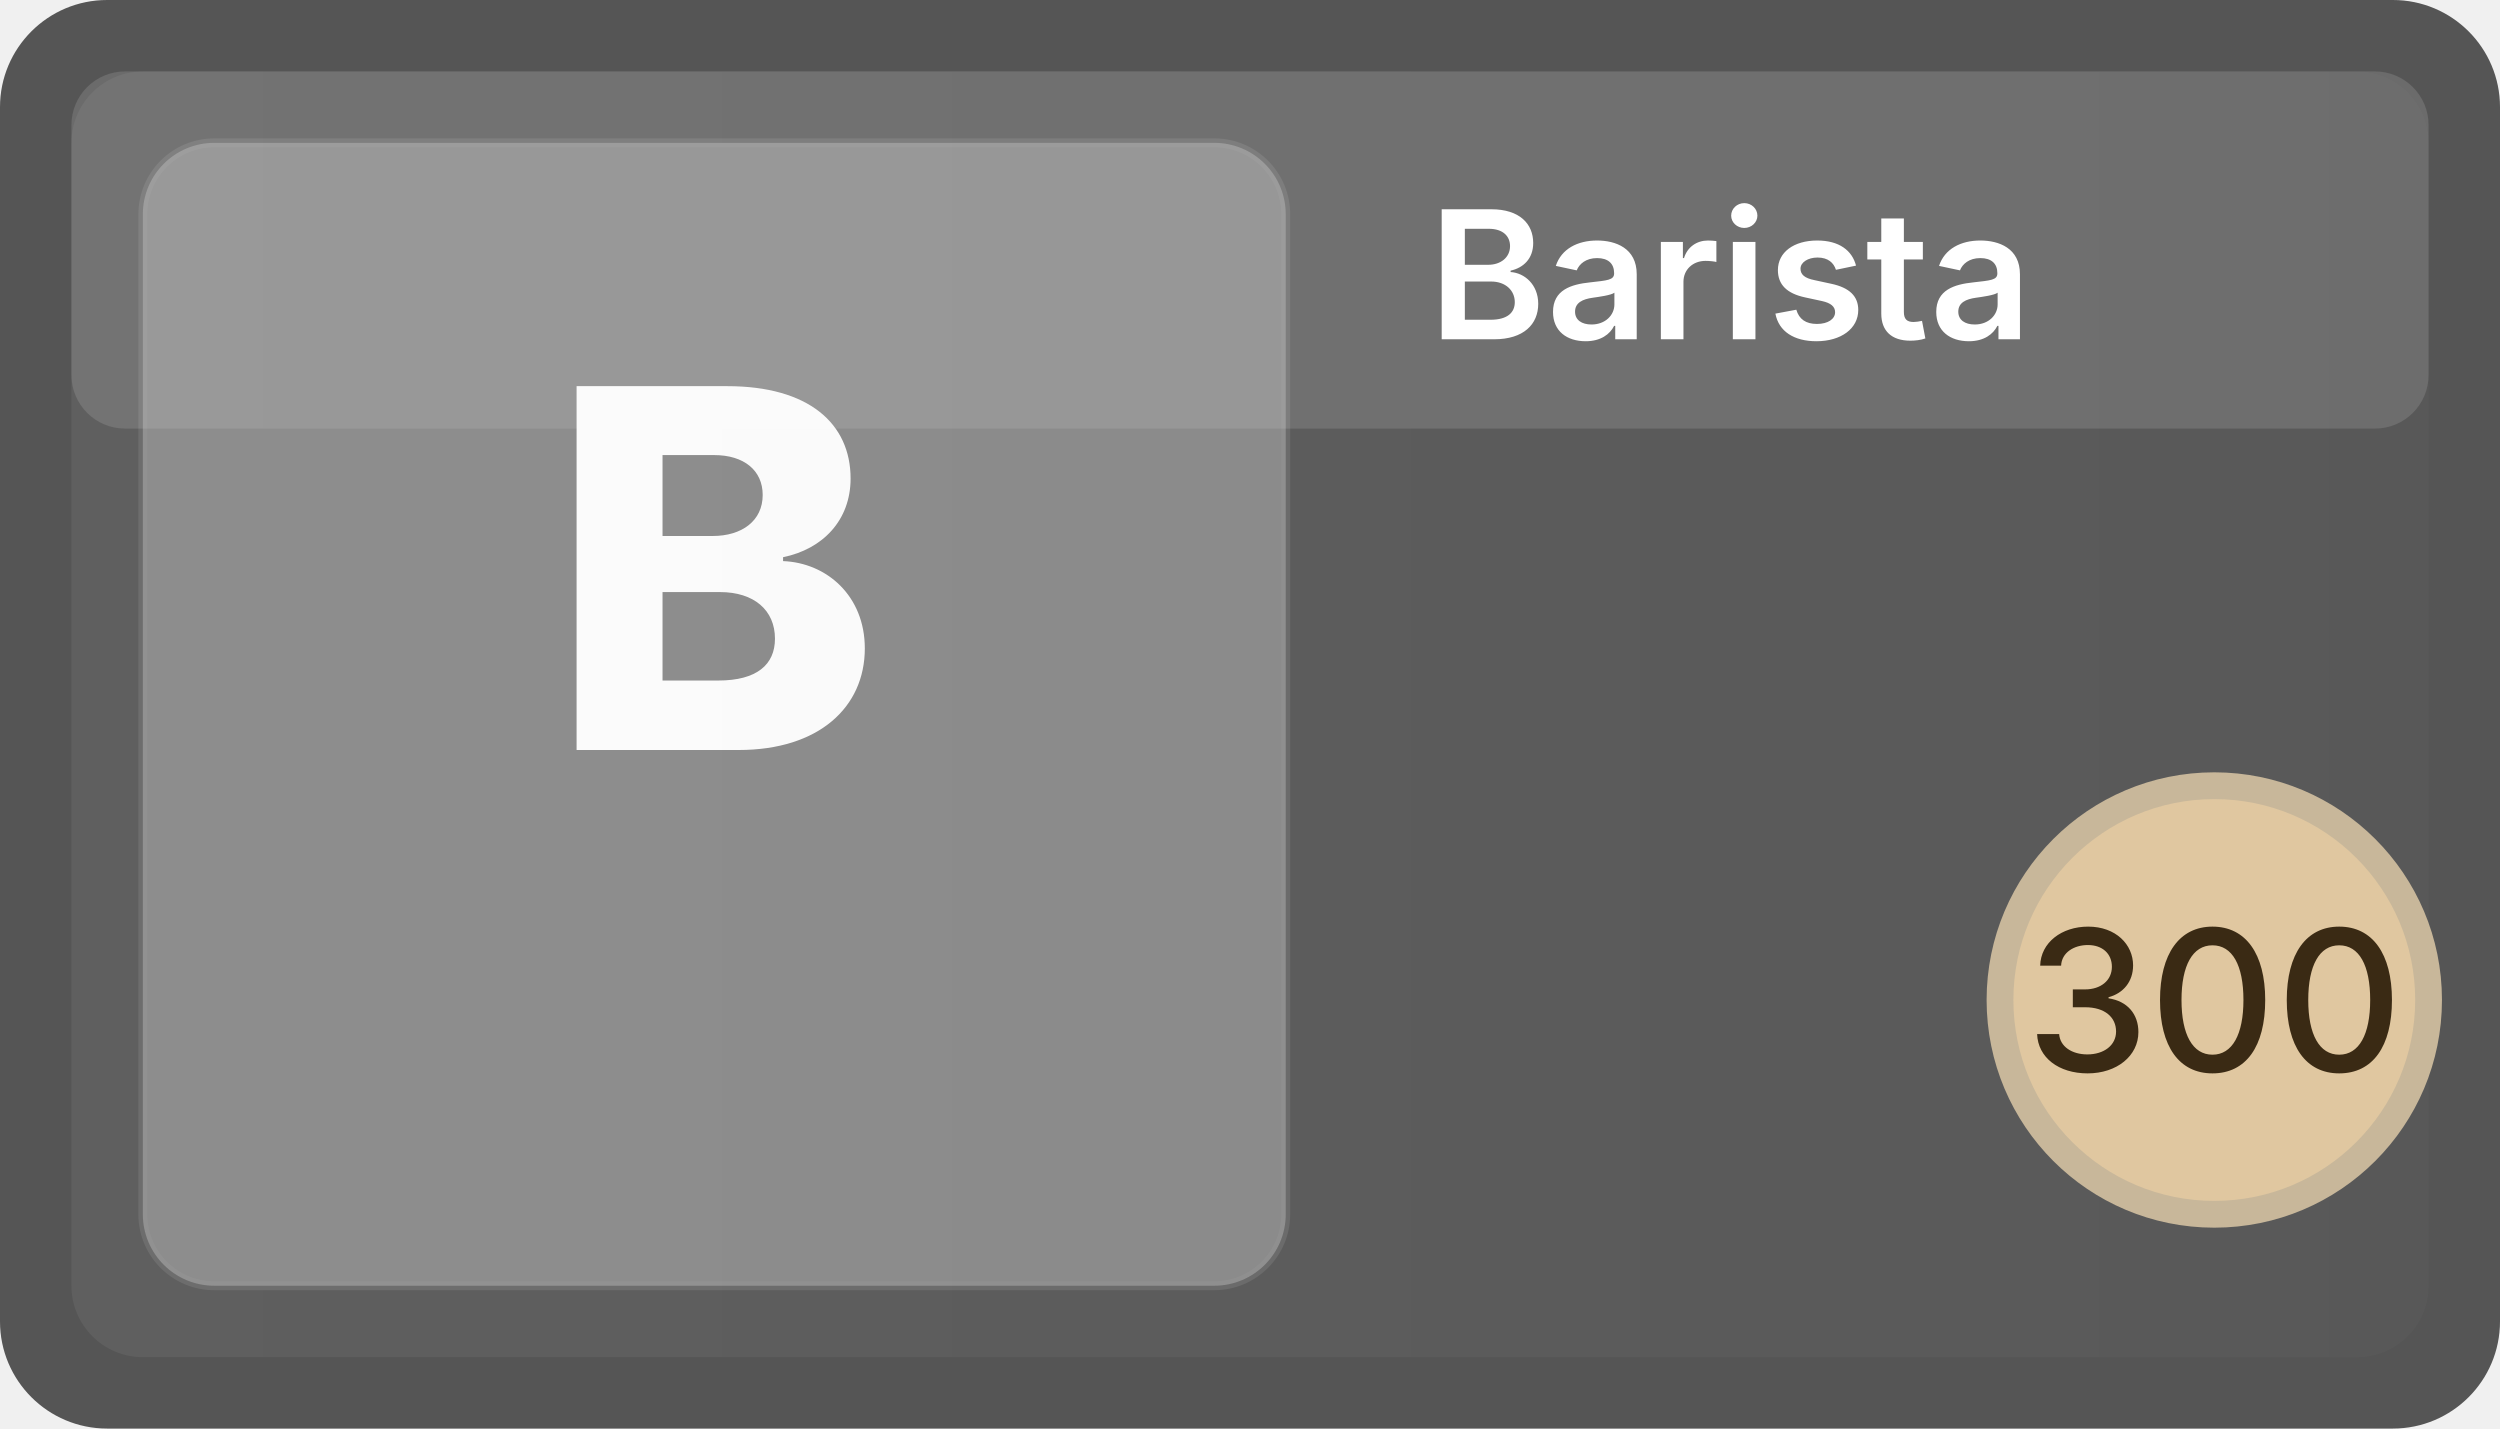
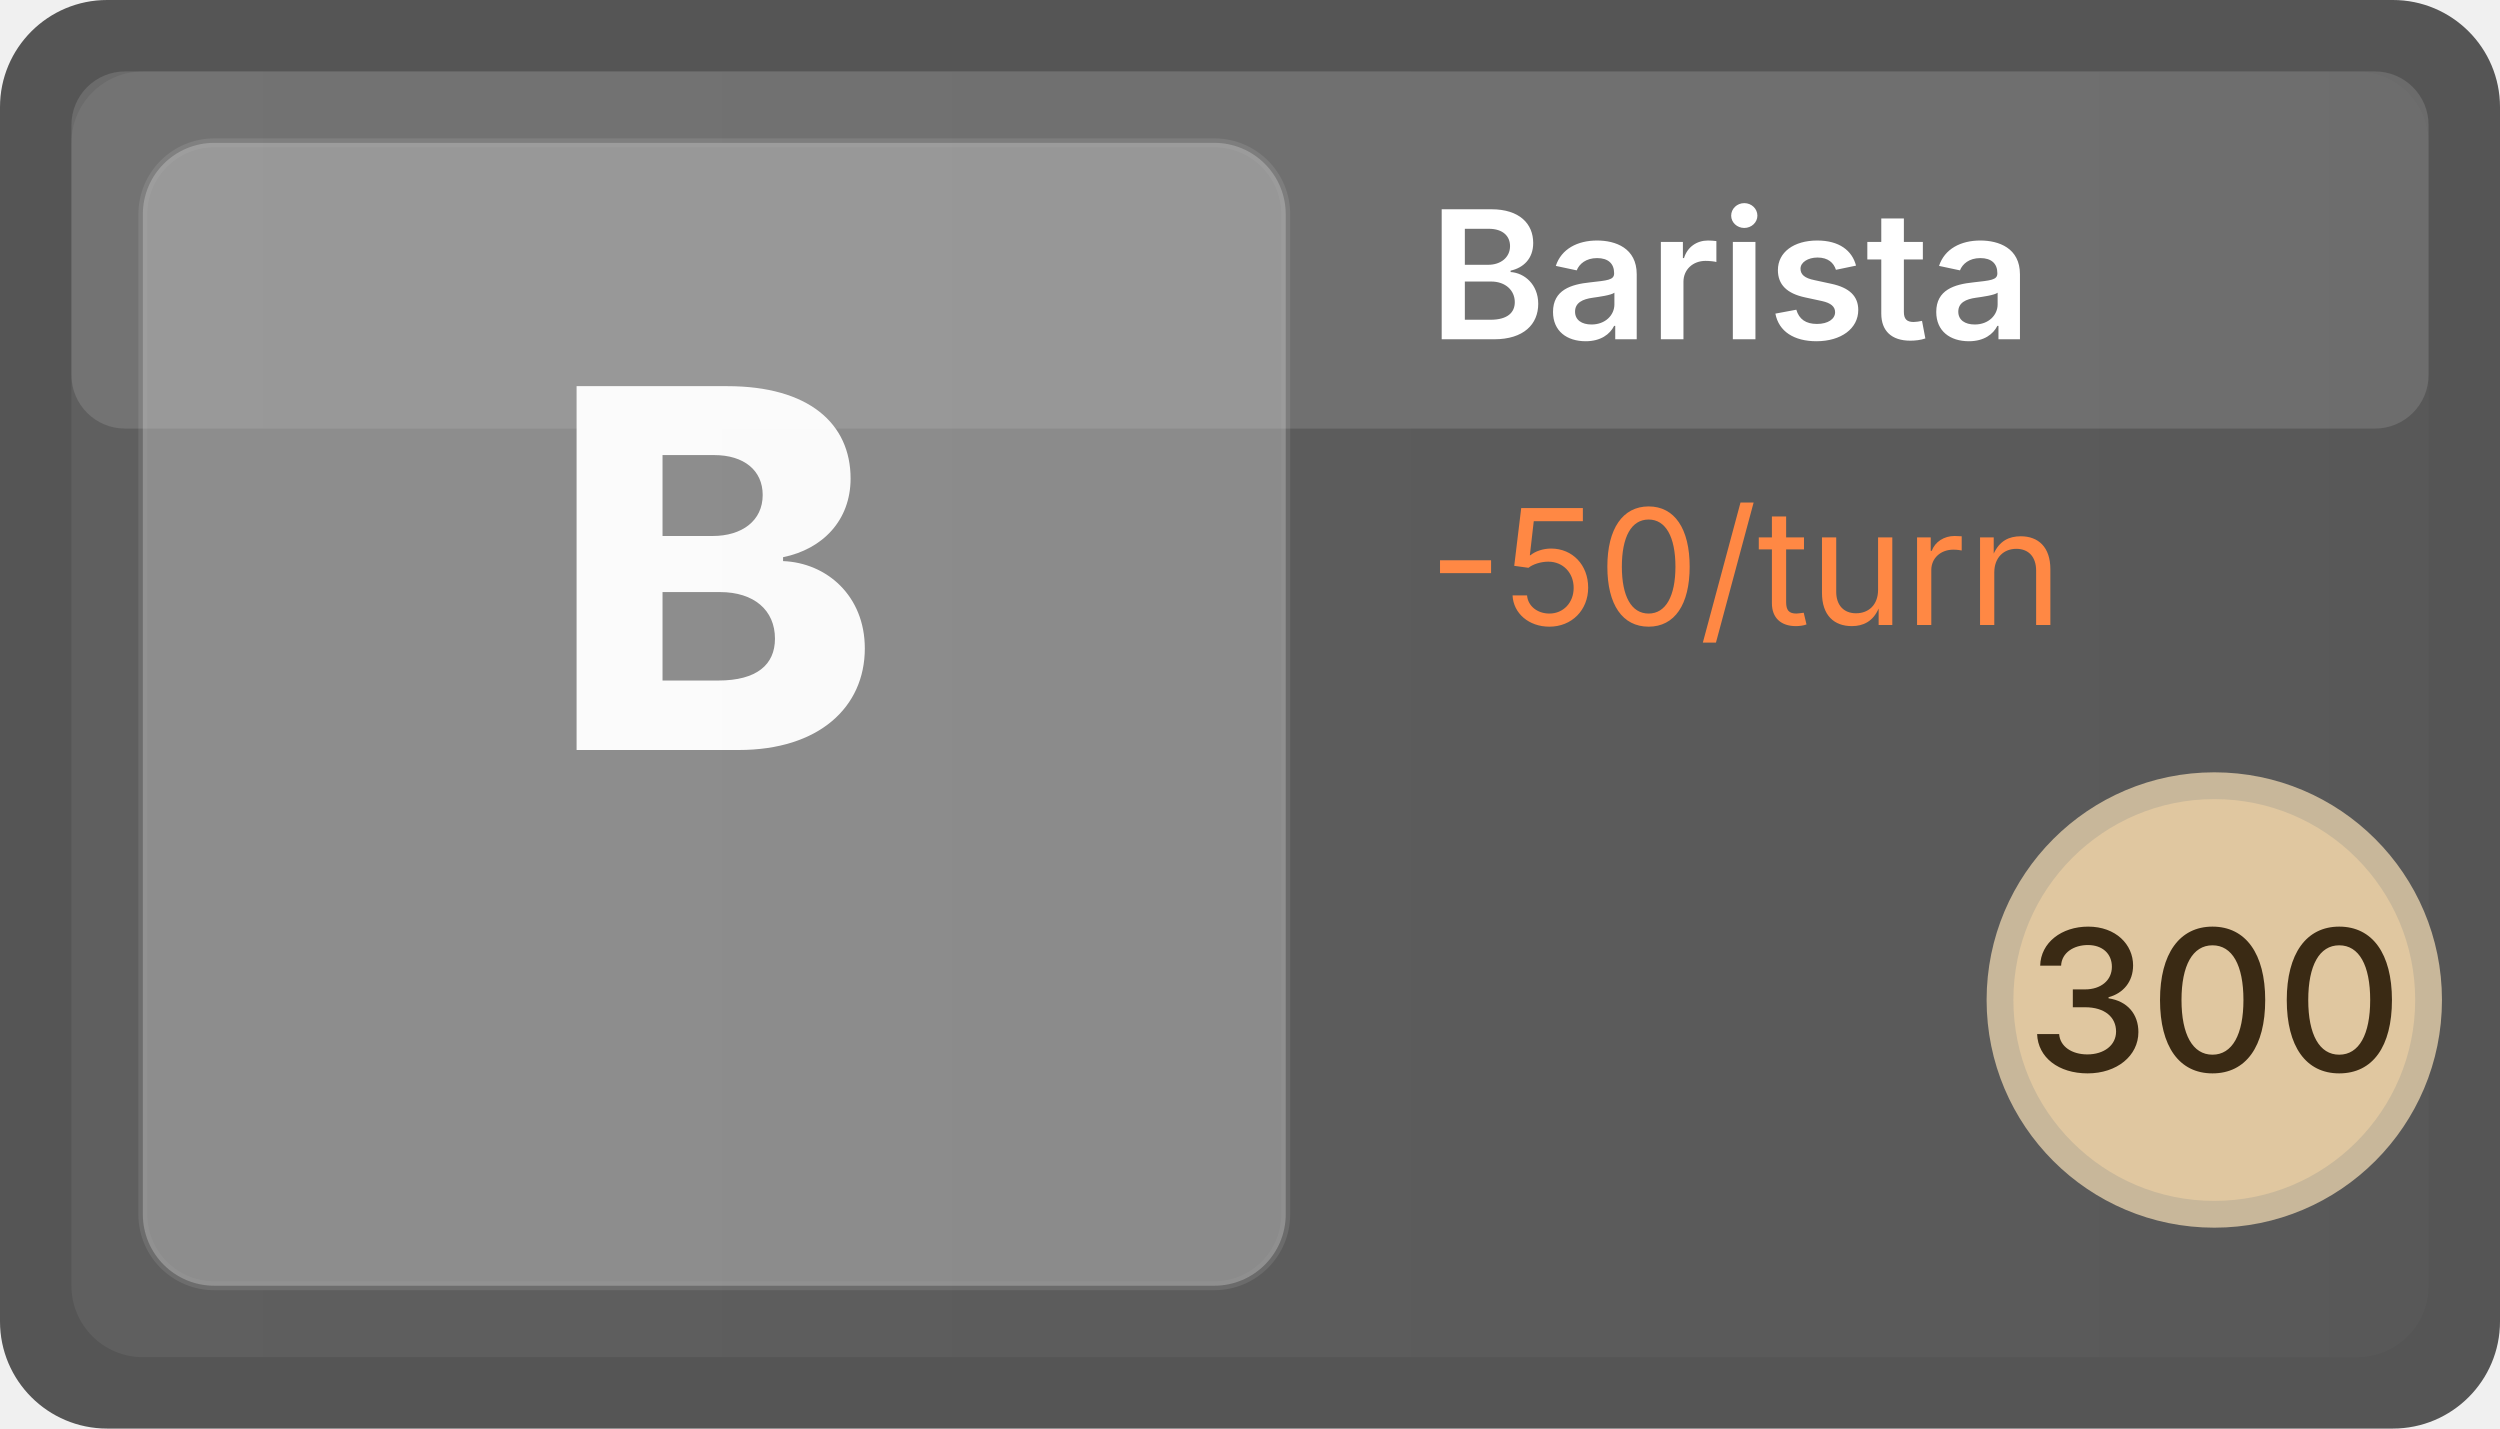
<svg xmlns="http://www.w3.org/2000/svg" width="140" height="80" viewBox="0 0 140 80" role="img" aria-label="Barista">
  <defs>
    <linearGradient id="g-staff-barista" x1="0" x2="1">
      <stop offset="0" stop-color="#ffffff" stop-opacity="0.06" />
      <stop offset="1" stop-color="#ffffff" stop-opacity="0.02" />
    </linearGradient>
  </defs>
  <rect x="0" y="0" width="140" height="80" rx="6" ry="6" fill="#555555" />
  <rect x="4" y="4" width="132" height="72" rx="4" ry="4" fill="url(#g-staff-barista)" />
  <rect x="4" y="4" width="132" height="20" rx="3" ry="3" fill="#cccccc" opacity="0.18" />
  <g class="ms-card-graphic" aria-hidden="true">
    <rect x="8" y="8" width="64" height="64" rx="4" ry="4" fill="#cccccc" opacity="0.42" stroke="#ffffff" stroke-width="0.5" stroke-opacity="0.22" />
    <text x="40" y="42" font-family="Inter, Segoe UI, Arial, sans-serif" font-size="28" fill="#ffffff" font-weight="800" text-anchor="middle" opacity="0.96">B</text>
  </g>
  <text x="80" y="19" font-family="Inter, Segoe UI, Arial, sans-serif" font-size="10" fill="#ffffff" font-weight="600" text-anchor="start">Barista</text>
+   <text x="80" y="35" font-family="Inter, Segoe UI, Arial, sans-serif" font-size="9" fill="#ff8844" font-weight="400" text-anchor="start">-50/turn</text>
  <circle cx="124" cy="56" r="12" fill="#e0c7a0" stroke="#c8b79a" stroke-width="1.5" />
  <text x="124" y="60" font-family="Inter, Segoe UI, Arial, sans-serif" font-size="11" fill="#3a2a14" text-anchor="middle" font-weight="500">300</text>
</svg>
